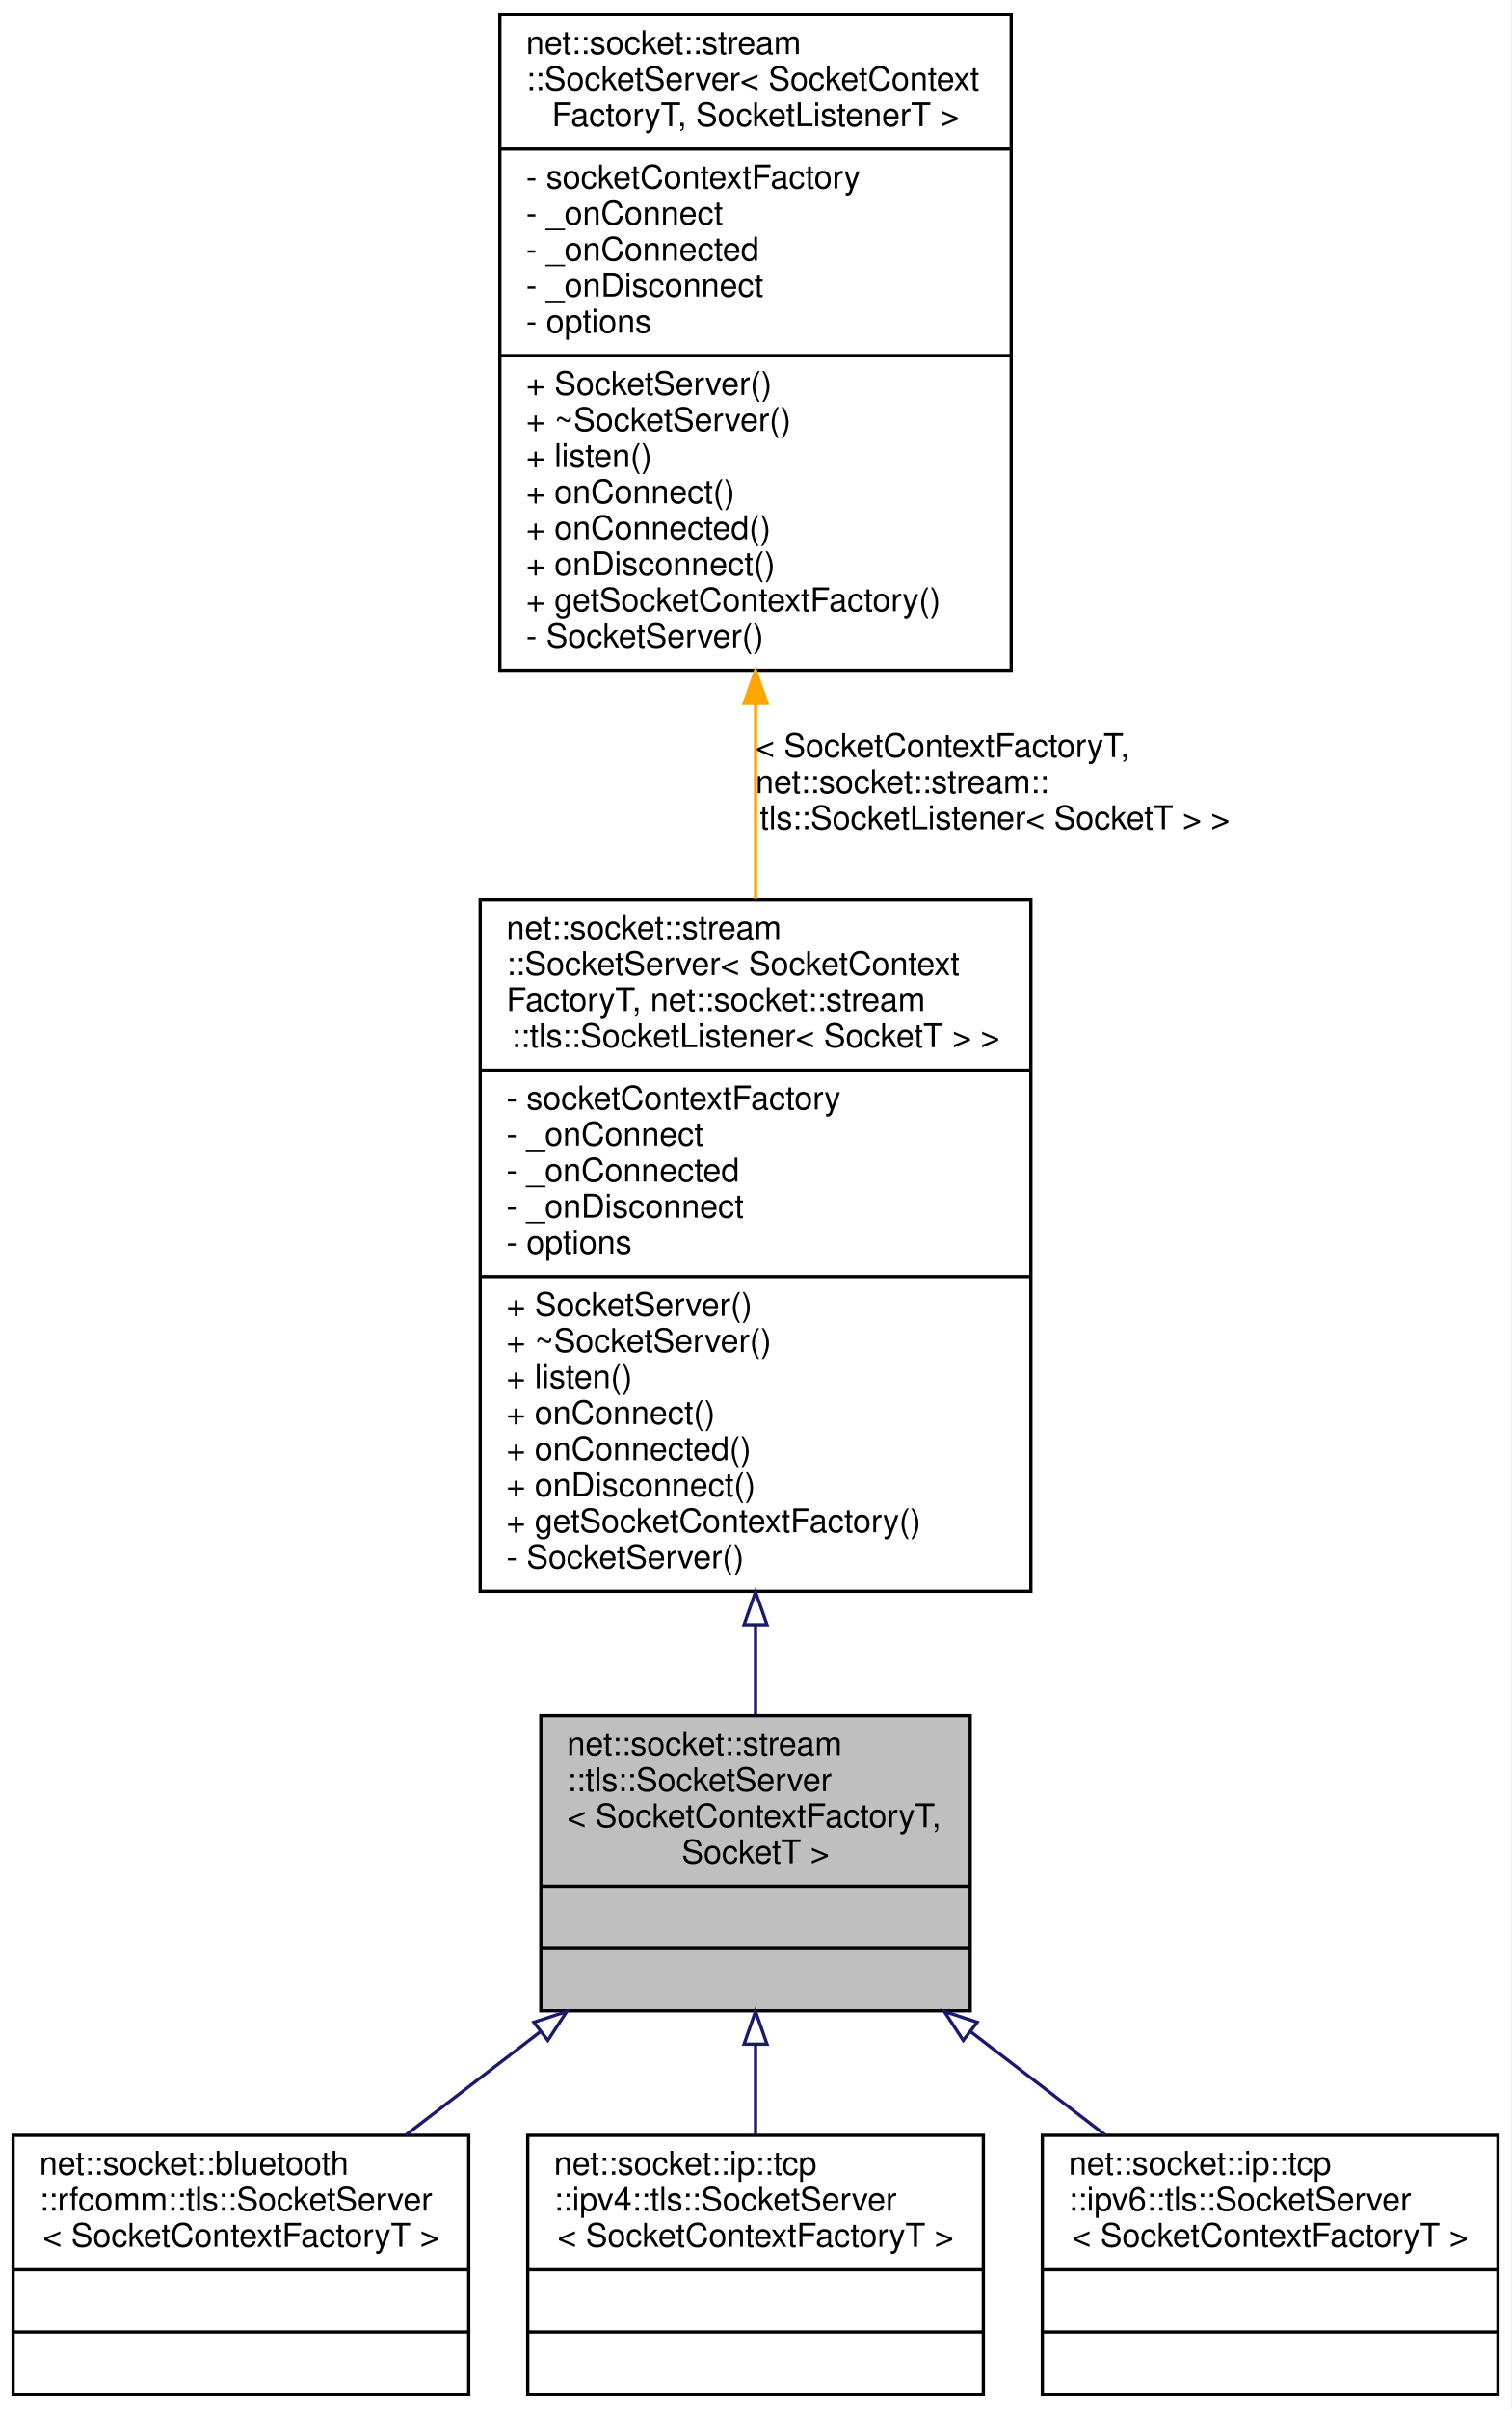
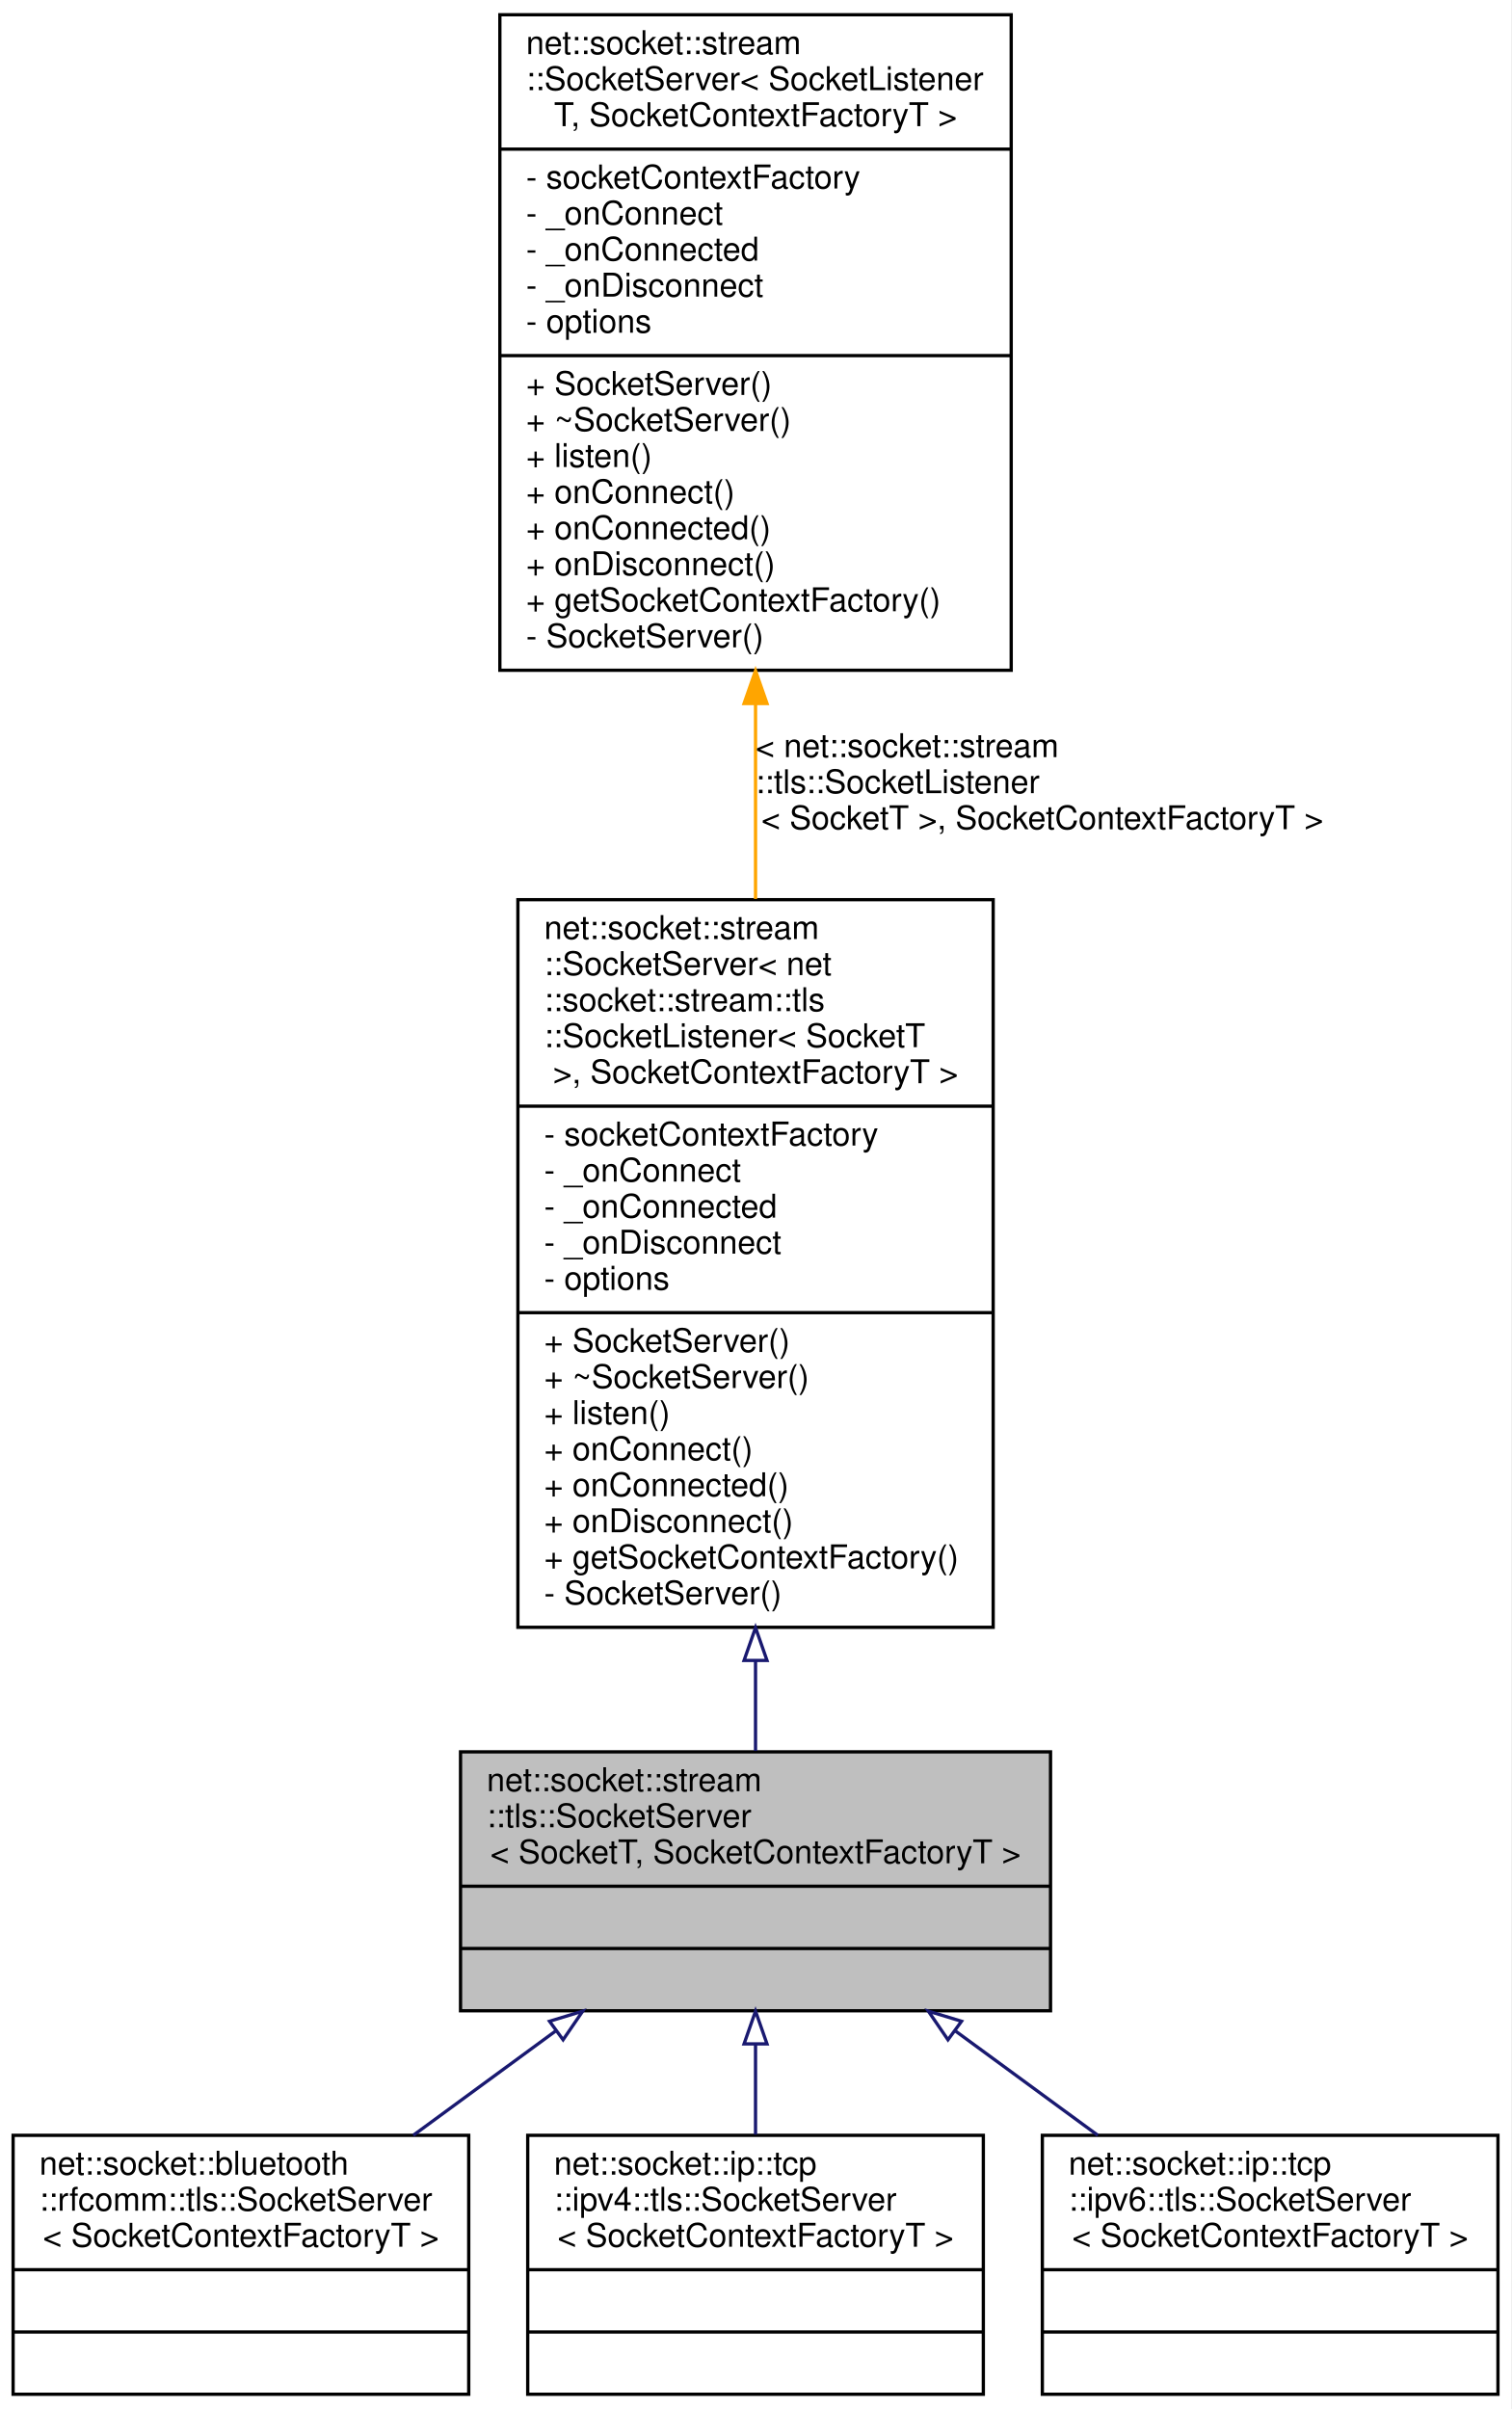
<svg xmlns="http://www.w3.org/2000/svg" xmlns:xlink="http://www.w3.org/1999/xlink" width="461pt" height="735pt" viewBox="0.00 0.00 461.00 735.00">
  <g id="graph0" class="graph" transform="scale(1 1) rotate(0) translate(4 731)">
    <polygon fill="white" stroke="transparent" points="-4,4 -4,-731 457,-731 457,4 -4,4" />
    <g id="node1" class="node">
      <g id="a_node1">
        <a xlink:title=" ">
-           <polygon fill="#bfbfbf" stroke="black" points="161,-117.5 161,-207.5 292,-207.5 292,-117.5 161,-117.5" />
-           <text text-anchor="start" x="169" y="-195.5" font-family="Helvetica,sans-Serif" font-size="10.00">net::socket::stream</text>
-           <text text-anchor="start" x="169" y="-184.5" font-family="Helvetica,sans-Serif" font-size="10.00">::tls::SocketServer</text>
-           <text text-anchor="start" x="169" y="-173.5" font-family="Helvetica,sans-Serif" font-size="10.00">&lt; SocketContextFactoryT,</text>
-           <text text-anchor="middle" x="226.5" y="-162.5" font-family="Helvetica,sans-Serif" font-size="10.00"> SocketT &gt;</text>
-           <polyline fill="none" stroke="black" points="161,-155.5 292,-155.5 " />
+           <polygon fill="#bfbfbf" stroke="black" points="136.5,-117.5 136.5,-196.5 316.5,-196.5 316.5,-117.5 136.5,-117.5" />
+           <text text-anchor="start" x="144.5" y="-184.5" font-family="Helvetica,sans-Serif" font-size="10.00">net::socket::stream</text>
+           <text text-anchor="start" x="144.5" y="-173.5" font-family="Helvetica,sans-Serif" font-size="10.00">::tls::SocketServer</text>
+           <text text-anchor="middle" x="226.5" y="-162.5" font-family="Helvetica,sans-Serif" font-size="10.00">&lt; SocketT, SocketContextFactoryT &gt;</text>
+           <polyline fill="none" stroke="black" points="136.5,-155.5 316.5,-155.5 " />
          <text text-anchor="middle" x="226.5" y="-143.5" font-family="Helvetica,sans-Serif" font-size="10.00"> </text>
-           <polyline fill="none" stroke="black" points="161,-136.5 292,-136.5 " />
+           <polyline fill="none" stroke="black" points="136.5,-136.5 316.5,-136.5 " />
          <text text-anchor="middle" x="226.5" y="-124.5" font-family="Helvetica,sans-Serif" font-size="10.00"> </text>
        </a>
      </g>
    </g>
    <g id="node4" class="node">
      <g id="a_node4">
        <a xlink:href="classnet_1_1socket_1_1bluetooth_1_1rfcomm_1_1tls_1_1_socket_server.html" target="_top" xlink:title=" ">
          <polygon fill="white" stroke="black" points="0,-0.5 0,-79.5 139,-79.5 139,-0.5 0,-0.5" />
          <text text-anchor="start" x="8" y="-67.5" font-family="Helvetica,sans-Serif" font-size="10.00">net::socket::bluetooth</text>
          <text text-anchor="start" x="8" y="-56.5" font-family="Helvetica,sans-Serif" font-size="10.00">::rfcomm::tls::SocketServer</text>
          <text text-anchor="middle" x="69.5" y="-45.5" font-family="Helvetica,sans-Serif" font-size="10.00">&lt; SocketContextFactoryT &gt;</text>
          <polyline fill="none" stroke="black" points="0,-38.5 139,-38.5 " />
          <text text-anchor="middle" x="69.5" y="-26.5" font-family="Helvetica,sans-Serif" font-size="10.00"> </text>
          <polyline fill="none" stroke="black" points="0,-19.5 139,-19.5 " />
          <text text-anchor="middle" x="69.5" y="-7.5" font-family="Helvetica,sans-Serif" font-size="10.00"> </text>
        </a>
      </g>
    </g>
    <g id="edge3" class="edge">
-       <path fill="none" stroke="midnightblue" d="M160.92,-111.16C147.17,-100.62 132.89,-89.65 119.81,-79.61" />
-       <polygon fill="none" stroke="midnightblue" points="158.87,-114 168.93,-117.31 163.13,-108.45 158.87,-114" />
+       <path fill="none" stroke="midnightblue" d="M165.46,-111.29C151.14,-100.8 135.99,-89.71 122.08,-79.51" />
+       <polygon fill="none" stroke="midnightblue" points="163.65,-114.3 173.78,-117.39 167.79,-108.65 163.65,-114.3" />
    </g>
    <g id="node5" class="node">
      <g id="a_node5">
        <a xlink:href="classnet_1_1socket_1_1ip_1_1tcp_1_1ipv4_1_1tls_1_1_socket_server.html" target="_top" xlink:title=" ">
          <polygon fill="white" stroke="black" points="157,-0.5 157,-79.5 296,-79.5 296,-0.5 157,-0.5" />
          <text text-anchor="start" x="165" y="-67.5" font-family="Helvetica,sans-Serif" font-size="10.00">net::socket::ip::tcp</text>
          <text text-anchor="start" x="165" y="-56.5" font-family="Helvetica,sans-Serif" font-size="10.00">::ipv4::tls::SocketServer</text>
          <text text-anchor="middle" x="226.5" y="-45.5" font-family="Helvetica,sans-Serif" font-size="10.00">&lt; SocketContextFactoryT &gt;</text>
          <polyline fill="none" stroke="black" points="157,-38.5 296,-38.5 " />
          <text text-anchor="middle" x="226.5" y="-26.5" font-family="Helvetica,sans-Serif" font-size="10.00"> </text>
          <polyline fill="none" stroke="black" points="157,-19.5 296,-19.5 " />
          <text text-anchor="middle" x="226.5" y="-7.5" font-family="Helvetica,sans-Serif" font-size="10.00"> </text>
        </a>
      </g>
    </g>
    <g id="edge4" class="edge">
-       <path fill="none" stroke="midnightblue" d="M226.5,-107.3C226.5,-97.97 226.5,-88.43 226.5,-79.61" />
-       <polygon fill="none" stroke="midnightblue" points="223,-107.31 226.5,-117.31 230,-107.31 223,-107.31" />
+       <path fill="none" stroke="midnightblue" d="M226.5,-107.2C226.5,-98.02 226.5,-88.53 226.5,-79.71" />
+       <polygon fill="none" stroke="midnightblue" points="223,-107.39 226.5,-117.39 230,-107.39 223,-107.39" />
    </g>
    <g id="node6" class="node">
      <g id="a_node6">
        <a xlink:href="classnet_1_1socket_1_1ip_1_1tcp_1_1ipv6_1_1tls_1_1_socket_server.html" target="_top" xlink:title=" ">
          <polygon fill="white" stroke="black" points="314,-0.5 314,-79.5 453,-79.5 453,-0.5 314,-0.5" />
          <text text-anchor="start" x="322" y="-67.5" font-family="Helvetica,sans-Serif" font-size="10.00">net::socket::ip::tcp</text>
          <text text-anchor="start" x="322" y="-56.5" font-family="Helvetica,sans-Serif" font-size="10.00">::ipv6::tls::SocketServer</text>
          <text text-anchor="middle" x="383.5" y="-45.5" font-family="Helvetica,sans-Serif" font-size="10.00">&lt; SocketContextFactoryT &gt;</text>
          <polyline fill="none" stroke="black" points="314,-38.5 453,-38.5 " />
          <text text-anchor="middle" x="383.5" y="-26.5" font-family="Helvetica,sans-Serif" font-size="10.00"> </text>
          <polyline fill="none" stroke="black" points="314,-19.5 453,-19.5 " />
          <text text-anchor="middle" x="383.5" y="-7.5" font-family="Helvetica,sans-Serif" font-size="10.00"> </text>
        </a>
      </g>
    </g>
    <g id="edge5" class="edge">
-       <path fill="none" stroke="midnightblue" d="M292.08,-111.16C305.83,-100.62 320.11,-89.65 333.19,-79.61" />
-       <polygon fill="none" stroke="midnightblue" points="289.87,-108.45 284.07,-117.31 294.13,-114 289.87,-108.45" />
+       <path fill="none" stroke="midnightblue" d="M287.54,-111.29C301.86,-100.8 317.01,-89.71 330.92,-79.51" />
+       <polygon fill="none" stroke="midnightblue" points="285.21,-108.65 279.22,-117.39 289.35,-114.3 285.21,-108.65" />
    </g>
    <g id="node2" class="node">
      <g id="a_node2">
        <a xlink:href="classnet_1_1socket_1_1stream_1_1_socket_server.html" target="_top" xlink:title=" ">
-           <polygon fill="white" stroke="black" points="142.5,-245.5 142.5,-456.5 310.5,-456.5 310.5,-245.5 142.5,-245.5" />
-           <text text-anchor="start" x="150.5" y="-444.5" font-family="Helvetica,sans-Serif" font-size="10.00">net::socket::stream</text>
-           <text text-anchor="start" x="150.5" y="-433.5" font-family="Helvetica,sans-Serif" font-size="10.00">::SocketServer&lt; SocketContext</text>
-           <text text-anchor="start" x="150.5" y="-422.5" font-family="Helvetica,sans-Serif" font-size="10.00">FactoryT, net::socket::stream</text>
-           <text text-anchor="middle" x="226.5" y="-411.5" font-family="Helvetica,sans-Serif" font-size="10.00">::tls::SocketListener&lt; SocketT &gt; &gt;</text>
-           <polyline fill="none" stroke="black" points="142.5,-404.5 310.5,-404.5 " />
-           <text text-anchor="start" x="150.5" y="-392.5" font-family="Helvetica,sans-Serif" font-size="10.00">- socketContextFactory</text>
-           <text text-anchor="start" x="150.5" y="-381.5" font-family="Helvetica,sans-Serif" font-size="10.00">- _onConnect</text>
-           <text text-anchor="start" x="150.5" y="-370.5" font-family="Helvetica,sans-Serif" font-size="10.00">- _onConnected</text>
-           <text text-anchor="start" x="150.5" y="-359.5" font-family="Helvetica,sans-Serif" font-size="10.00">- _onDisconnect</text>
-           <text text-anchor="start" x="150.5" y="-348.5" font-family="Helvetica,sans-Serif" font-size="10.00">- options</text>
-           <polyline fill="none" stroke="black" points="142.5,-341.5 310.5,-341.5 " />
-           <text text-anchor="start" x="150.5" y="-329.5" font-family="Helvetica,sans-Serif" font-size="10.00">+ SocketServer()</text>
-           <text text-anchor="start" x="150.5" y="-318.5" font-family="Helvetica,sans-Serif" font-size="10.00">+ ~SocketServer()</text>
-           <text text-anchor="start" x="150.5" y="-307.5" font-family="Helvetica,sans-Serif" font-size="10.00">+ listen()</text>
-           <text text-anchor="start" x="150.5" y="-296.5" font-family="Helvetica,sans-Serif" font-size="10.00">+ onConnect()</text>
-           <text text-anchor="start" x="150.5" y="-285.5" font-family="Helvetica,sans-Serif" font-size="10.00">+ onConnected()</text>
-           <text text-anchor="start" x="150.5" y="-274.5" font-family="Helvetica,sans-Serif" font-size="10.00">+ onDisconnect()</text>
-           <text text-anchor="start" x="150.5" y="-263.5" font-family="Helvetica,sans-Serif" font-size="10.00">+ getSocketContextFactory()</text>
-           <text text-anchor="start" x="150.5" y="-252.5" font-family="Helvetica,sans-Serif" font-size="10.00">- SocketServer()</text>
+           <polygon fill="white" stroke="black" points="154,-234.5 154,-456.5 299,-456.5 299,-234.5 154,-234.5" />
+           <text text-anchor="start" x="162" y="-444.5" font-family="Helvetica,sans-Serif" font-size="10.00">net::socket::stream</text>
+           <text text-anchor="start" x="162" y="-433.5" font-family="Helvetica,sans-Serif" font-size="10.00">::SocketServer&lt; net</text>
+           <text text-anchor="start" x="162" y="-422.5" font-family="Helvetica,sans-Serif" font-size="10.00">::socket::stream::tls</text>
+           <text text-anchor="start" x="162" y="-411.5" font-family="Helvetica,sans-Serif" font-size="10.00">::SocketListener&lt; SocketT</text>
+           <text text-anchor="middle" x="226.5" y="-400.5" font-family="Helvetica,sans-Serif" font-size="10.00"> &gt;, SocketContextFactoryT &gt;</text>
+           <polyline fill="none" stroke="black" points="154,-393.5 299,-393.5 " />
+           <text text-anchor="start" x="162" y="-381.5" font-family="Helvetica,sans-Serif" font-size="10.00">- socketContextFactory</text>
+           <text text-anchor="start" x="162" y="-370.5" font-family="Helvetica,sans-Serif" font-size="10.00">- _onConnect</text>
+           <text text-anchor="start" x="162" y="-359.5" font-family="Helvetica,sans-Serif" font-size="10.00">- _onConnected</text>
+           <text text-anchor="start" x="162" y="-348.5" font-family="Helvetica,sans-Serif" font-size="10.00">- _onDisconnect</text>
+           <text text-anchor="start" x="162" y="-337.5" font-family="Helvetica,sans-Serif" font-size="10.00">- options</text>
+           <polyline fill="none" stroke="black" points="154,-330.5 299,-330.5 " />
+           <text text-anchor="start" x="162" y="-318.5" font-family="Helvetica,sans-Serif" font-size="10.00">+ SocketServer()</text>
+           <text text-anchor="start" x="162" y="-307.5" font-family="Helvetica,sans-Serif" font-size="10.00">+ ~SocketServer()</text>
+           <text text-anchor="start" x="162" y="-296.5" font-family="Helvetica,sans-Serif" font-size="10.00">+ listen()</text>
+           <text text-anchor="start" x="162" y="-285.5" font-family="Helvetica,sans-Serif" font-size="10.00">+ onConnect()</text>
+           <text text-anchor="start" x="162" y="-274.5" font-family="Helvetica,sans-Serif" font-size="10.00">+ onConnected()</text>
+           <text text-anchor="start" x="162" y="-263.5" font-family="Helvetica,sans-Serif" font-size="10.00">+ onDisconnect()</text>
+           <text text-anchor="start" x="162" y="-252.5" font-family="Helvetica,sans-Serif" font-size="10.00">+ getSocketContextFactory()</text>
+           <text text-anchor="start" x="162" y="-241.5" font-family="Helvetica,sans-Serif" font-size="10.00">- SocketServer()</text>
        </a>
      </g>
    </g>
    <g id="edge1" class="edge">
-       <path fill="none" stroke="midnightblue" d="M226.5,-235.23C226.5,-225.67 226.5,-216.42 226.5,-207.93" />
-       <polygon fill="none" stroke="midnightblue" points="223,-235.3 226.5,-245.3 230,-235.3 223,-235.3" />
+       <path fill="none" stroke="midnightblue" d="M226.5,-224.14C226.5,-214.43 226.5,-205.15 226.5,-196.78" />
+       <polygon fill="none" stroke="midnightblue" points="223,-224.39 226.5,-234.39 230,-224.39 223,-224.39" />
    </g>
    <g id="node3" class="node">
      <g id="a_node3">
        <a xlink:href="classnet_1_1socket_1_1stream_1_1_socket_server.html" target="_top" xlink:title=" ">
          <polygon fill="white" stroke="black" points="148.5,-526.5 148.5,-726.5 304.5,-726.5 304.5,-526.5 148.5,-526.5" />
          <text text-anchor="start" x="156.5" y="-714.5" font-family="Helvetica,sans-Serif" font-size="10.00">net::socket::stream</text>
-           <text text-anchor="start" x="156.5" y="-703.5" font-family="Helvetica,sans-Serif" font-size="10.00">::SocketServer&lt; SocketContext</text>
-           <text text-anchor="middle" x="226.5" y="-692.5" font-family="Helvetica,sans-Serif" font-size="10.00">FactoryT, SocketListenerT &gt;</text>
+           <text text-anchor="start" x="156.5" y="-703.5" font-family="Helvetica,sans-Serif" font-size="10.00">::SocketServer&lt; SocketListener</text>
+           <text text-anchor="middle" x="226.5" y="-692.5" font-family="Helvetica,sans-Serif" font-size="10.00">T, SocketContextFactoryT &gt;</text>
          <polyline fill="none" stroke="black" points="148.5,-685.5 304.5,-685.5 " />
          <text text-anchor="start" x="156.5" y="-673.5" font-family="Helvetica,sans-Serif" font-size="10.00">- socketContextFactory</text>
          <text text-anchor="start" x="156.5" y="-662.5" font-family="Helvetica,sans-Serif" font-size="10.00">- _onConnect</text>
          <text text-anchor="start" x="156.5" y="-651.5" font-family="Helvetica,sans-Serif" font-size="10.00">- _onConnected</text>
          <text text-anchor="start" x="156.5" y="-640.5" font-family="Helvetica,sans-Serif" font-size="10.00">- _onDisconnect</text>
          <text text-anchor="start" x="156.5" y="-629.5" font-family="Helvetica,sans-Serif" font-size="10.00">- options</text>
          <polyline fill="none" stroke="black" points="148.5,-622.5 304.5,-622.5 " />
          <text text-anchor="start" x="156.5" y="-610.5" font-family="Helvetica,sans-Serif" font-size="10.00">+ SocketServer()</text>
          <text text-anchor="start" x="156.5" y="-599.5" font-family="Helvetica,sans-Serif" font-size="10.00">+ ~SocketServer()</text>
          <text text-anchor="start" x="156.5" y="-588.5" font-family="Helvetica,sans-Serif" font-size="10.00">+ listen()</text>
          <text text-anchor="start" x="156.5" y="-577.5" font-family="Helvetica,sans-Serif" font-size="10.00">+ onConnect()</text>
          <text text-anchor="start" x="156.5" y="-566.5" font-family="Helvetica,sans-Serif" font-size="10.00">+ onConnected()</text>
          <text text-anchor="start" x="156.5" y="-555.5" font-family="Helvetica,sans-Serif" font-size="10.00">+ onDisconnect()</text>
          <text text-anchor="start" x="156.5" y="-544.5" font-family="Helvetica,sans-Serif" font-size="10.00">+ getSocketContextFactory()</text>
          <text text-anchor="start" x="156.5" y="-533.5" font-family="Helvetica,sans-Serif" font-size="10.00">- SocketServer()</text>
        </a>
      </g>
    </g>
    <g id="edge2" class="edge">
-       <path fill="none" stroke="orange" d="M226.5,-516.21C226.5,-496.62 226.5,-476.24 226.5,-456.78" />
-       <polygon fill="orange" stroke="orange" points="223,-516.37 226.5,-526.37 230,-516.37 223,-516.37" />
-       <text text-anchor="start" x="226.5" y="-500" font-family="Helvetica,sans-Serif" font-size="10.00"> &lt; SocketContextFactoryT,</text>
-       <text text-anchor="start" x="226.5" y="-489" font-family="Helvetica,sans-Serif" font-size="10.00"> net::socket::stream::</text>
-       <text text-anchor="middle" x="299.5" y="-478" font-family="Helvetica,sans-Serif" font-size="10.00">tls::SocketListener&lt; SocketT &gt; &gt;</text>
+       <path fill="none" stroke="orange" d="M226.5,-516.21C226.5,-496.67 226.5,-476.29 226.5,-456.72" />
+       <polygon fill="orange" stroke="orange" points="223,-516.35 226.5,-526.35 230,-516.35 223,-516.35" />
+       <text text-anchor="start" x="226.5" y="-500" font-family="Helvetica,sans-Serif" font-size="10.00"> &lt; net::socket::stream</text>
+       <text text-anchor="start" x="226.5" y="-489" font-family="Helvetica,sans-Serif" font-size="10.00">::tls::SocketListener</text>
+       <text text-anchor="middle" x="314" y="-478" font-family="Helvetica,sans-Serif" font-size="10.00">&lt; SocketT &gt;, SocketContextFactoryT &gt;</text>
    </g>
  </g>
</svg>
